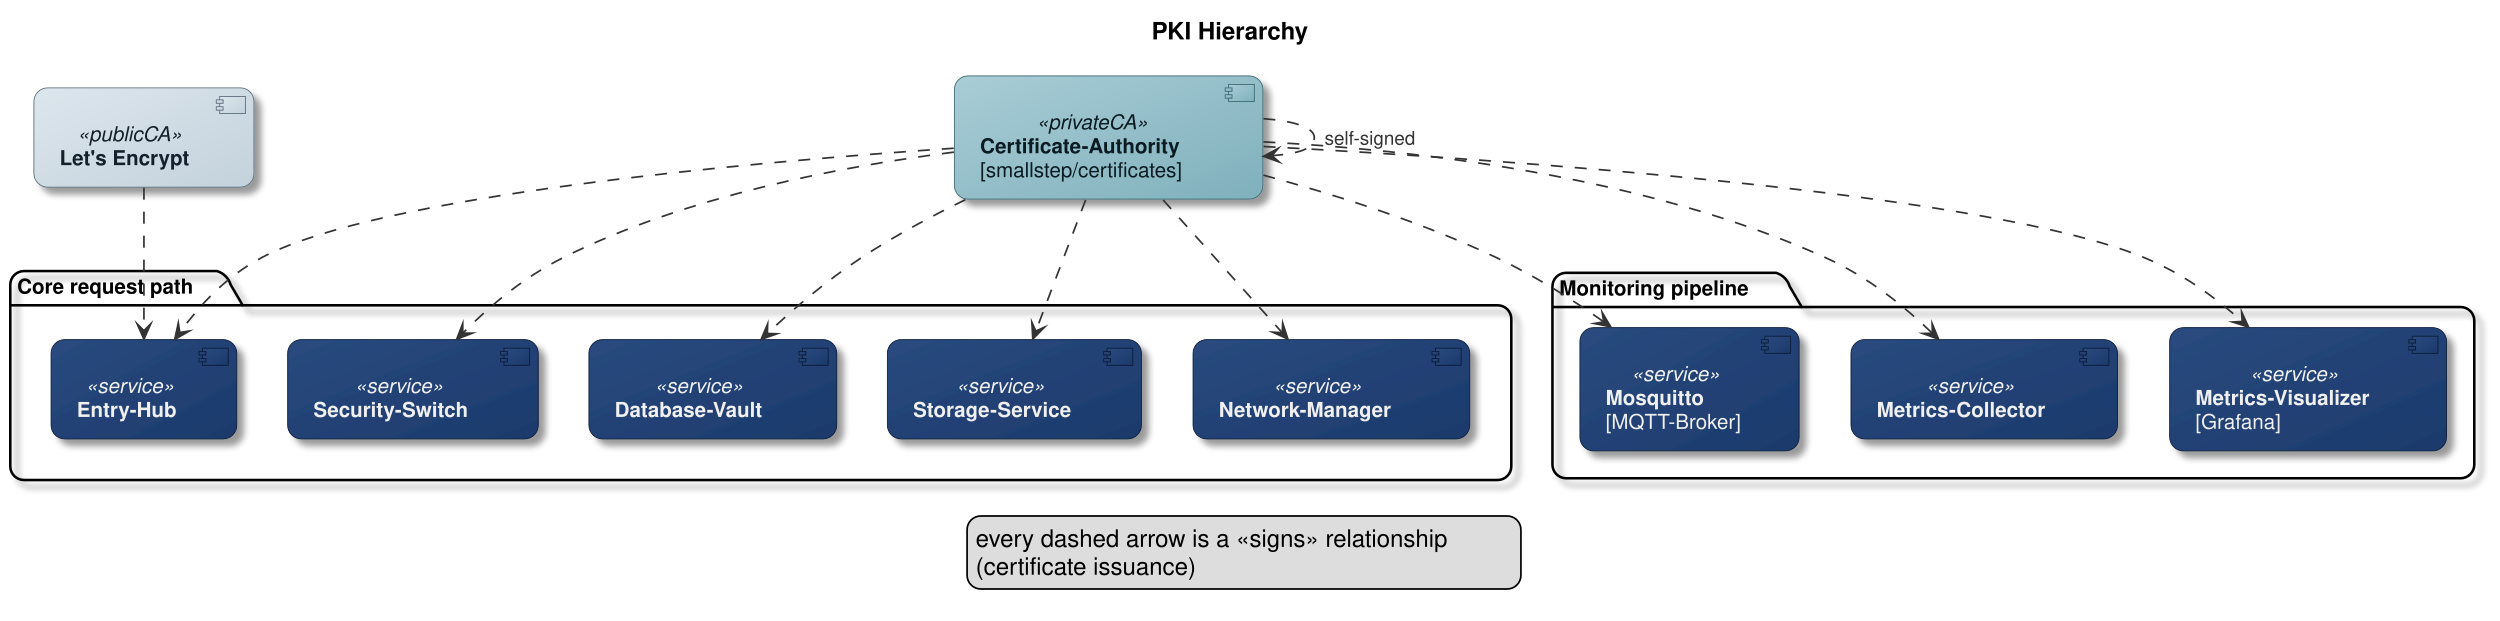
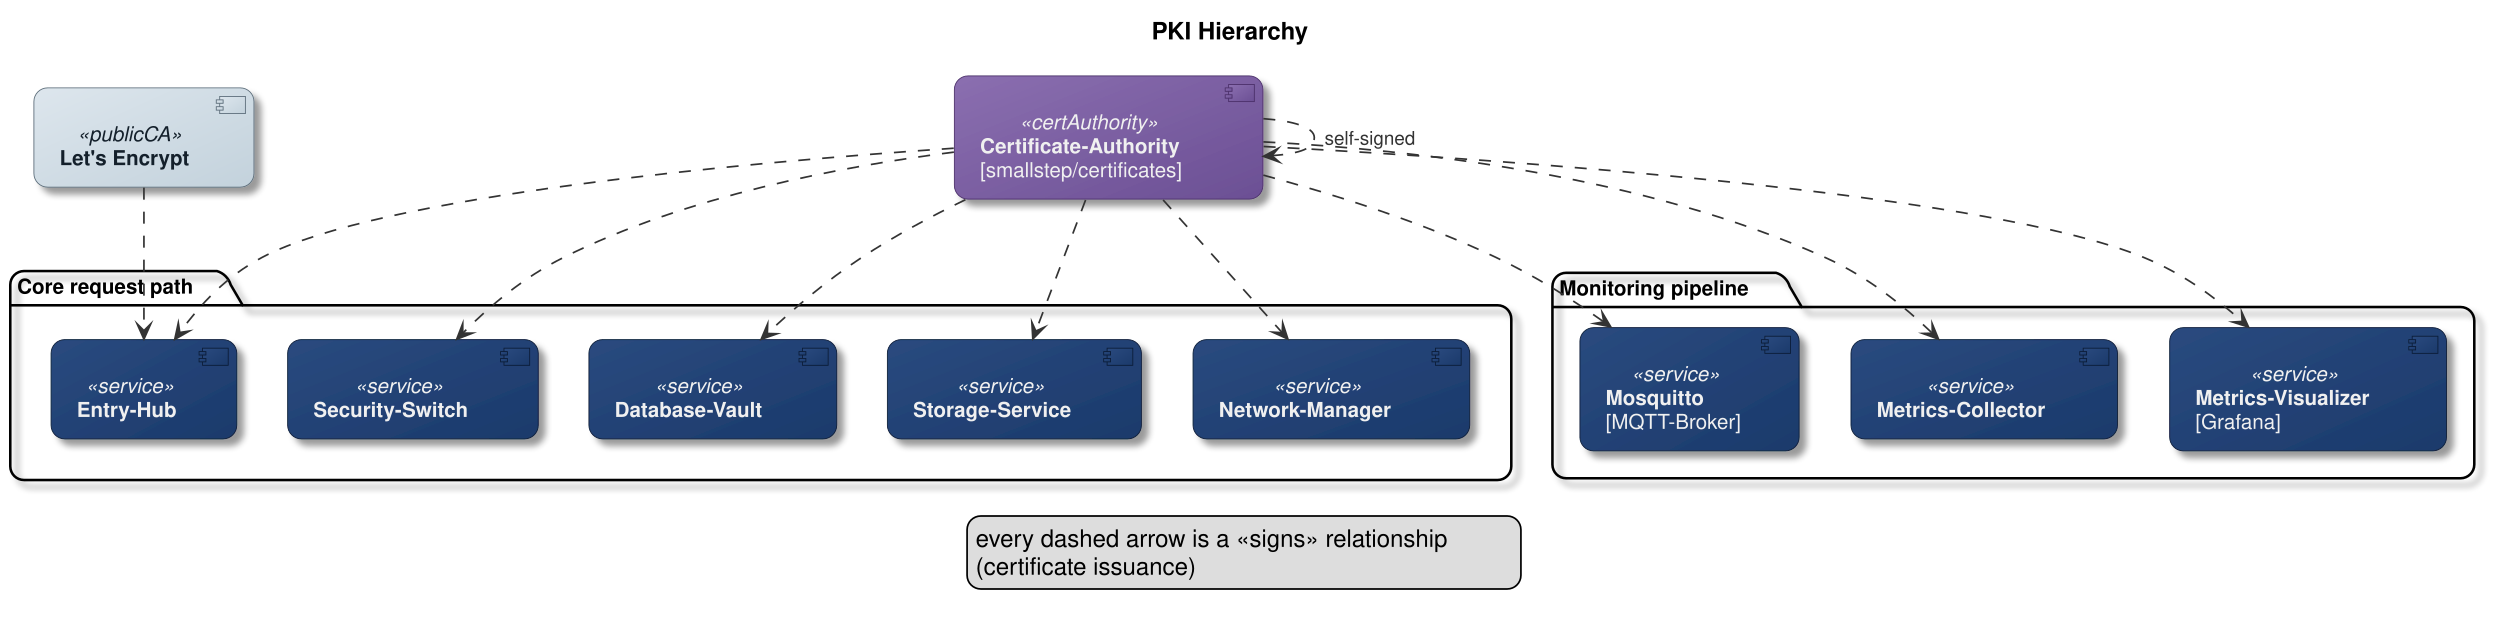
<svg xmlns="http://www.w3.org/2000/svg" contentStyleType="text/css" data-diagram-type="DESCRIPTION" height="362px" preserveAspectRatio="none" style="width:1459px;height:362px;background:#FFFFFF;" version="1.1" viewBox="0 0 1459 362" width="1459px" zoomAndPan="magnify">
  <defs>
-     <filter height="300%" id="f1x7jkk56pnffq" width="300%" x="-1" y="-1">
+     <filter height="300%" id="ff3ta5ykaf7sw" width="300%" x="-1" y="-1">
      <feGaussianBlur result="blurOut" stdDeviation="2" />
      <feColorMatrix in="blurOut" result="blurOut2" type="matrix" values="0 0 0 0 0 0 0 0 0 0 0 0 0 0 0 0 0 0 .4 0" />
      <feOffset dx="4" dy="4" in="blurOut2" result="blurOut3" />
      <feBlend in="SourceGraphic" in2="blurOut3" mode="normal" />
    </filter>
-     <linearGradient id="g1x7jkk56pnffq0" x1="0%" x2="100%" y1="0%" y2="100%">
+     <linearGradient id="gf3ta5ykaf7sw0" x1="0%" x2="100%" y1="0%" y2="100%">
      <stop offset="0%" stop-color="#2A4A7F" />
      <stop offset="100%" stop-color="#1B3A6B" />
    </linearGradient>
-     <linearGradient id="g1x7jkk56pnffq1" x1="0%" x2="100%" y1="0%" y2="100%">
+     <linearGradient id="gf3ta5ykaf7sw1" x1="0%" x2="100%" y1="0%" y2="100%">
      <stop offset="0%" stop-color="#DDE6ED" />
      <stop offset="100%" stop-color="#C3D2DC" />
    </linearGradient>
-     <linearGradient id="g1x7jkk56pnffq2" x1="0%" x2="100%" y1="0%" y2="100%">
-       <stop offset="0%" stop-color="#A9CDD6" />
-       <stop offset="100%" stop-color="#7FB0BC" />
+     <linearGradient id="gf3ta5ykaf7sw2" x1="0%" x2="100%" y1="0%" y2="100%">
+       <stop offset="0%" stop-color="#8B6FB0" />
+       <stop offset="100%" stop-color="#6B4F94" />
    </linearGradient>
  </defs>
  <g>
    <g class="title" data-source-line="3">
      <text fill="#000000" font-family="'Helvetica'" font-size="14" font-weight="700" lengthAdjust="spacing" textLength="107.851" x="672.075" y="22.995">PKI Hierarchy</text>
    </g>
-     <g class="cluster" data-qualified-name="Core request path" data-source-line="29" id="ent0003">
-       <path d="M14,158.197 L126.637,158.197 A12,12 0 0 1 134.637,166.197 L141.637,178.166 L874,178.166 A8,8 0 0 1 882,186.166 L882,272.137 A8,8 0 0 1 874,280.137 L14,280.137 A8,8 0 0 1 6,272.137 L6,166.197 A8,8 0 0 1 14,158.197" fill="none" filter="url(#f1x7jkk56pnffq)" style="stroke:#000000;stroke-width:1.5;" />
+     <g class="cluster" data-qualified-name="Core request path" data-source-line="25" id="ent0003">
+       <path d="M14,158.197 L126.637,158.197 A12,12 0 0 1 134.637,166.197 L141.637,178.166 L874,178.166 A8,8 0 0 1 882,186.166 L882,272.137 A8,8 0 0 1 874,280.137 L14,280.137 A8,8 0 0 1 6,272.137 L6,166.197 A8,8 0 0 1 14,158.197" fill="none" filter="url(#ff3ta5ykaf7sw)" style="stroke:#000000;stroke-width:1.5;" />
      <line style="stroke:#000000;stroke-width:1.5;" x1="6" x2="141.637" y1="178.166" y2="178.166" />
      <text fill="#000000" font-family="'Helvetica'" font-size="12" font-weight="700" lengthAdjust="spacing" textLength="122.637" x="10" y="171.335">Core request path</text>
    </g>
-     <g class="cluster" data-qualified-name="Monitoring pipeline" data-source-line="44" id="ent0013">
-       <path d="M914,159.217 L1036.504,159.217 A12,12 0 0 1 1044.504,167.217 L1051.504,179.186 L1436,179.186 A8,8 0 0 1 1444,187.186 L1444,271.117 A8,8 0 0 1 1436,279.117 L914,279.117 A8,8 0 0 1 906,271.117 L906,167.217 A8,8 0 0 1 914,159.217" fill="none" filter="url(#f1x7jkk56pnffq)" style="stroke:#000000;stroke-width:1.5;" />
+     <g class="cluster" data-qualified-name="Monitoring pipeline" data-source-line="40" id="ent0013">
+       <path d="M914,159.217 L1036.504,159.217 A12,12 0 0 1 1044.504,167.217 L1051.504,179.186 L1436,179.186 A8,8 0 0 1 1444,187.186 L1444,271.117 A8,8 0 0 1 1436,279.117 L914,279.117 A8,8 0 0 1 906,271.117 L906,167.217 A8,8 0 0 1 914,159.217" fill="none" filter="url(#ff3ta5ykaf7sw)" style="stroke:#000000;stroke-width:1.5;" />
      <line style="stroke:#000000;stroke-width:1.5;" x1="906" x2="1051.504" y1="179.186" y2="179.186" />
      <text fill="#000000" font-family="'Helvetica'" font-size="12" font-weight="700" lengthAdjust="spacing" textLength="132.504" x="910" y="172.356">Monitoring pipeline</text>
    </g>
-     <g class="entity" data-qualified-name="Core request path.EntryHub" data-source-line="31" id="ent0004">
-       <rect fill="url(#g1x7jkk56pnffq0)" filter="url(#f1x7jkk56pnffq)" height="57.938" rx="8" ry="8" style="stroke:#0A1B36;stroke-width:0.5;" width="108.373" x="29.81" y="198.197" />
-       <rect fill="url(#g1x7jkk56pnffq0)" height="10" style="stroke:#0A1B36;stroke-width:0.5;" width="15" x="118.183" y="203.197" />
-       <rect fill="url(#g1x7jkk56pnffq0)" height="2" style="stroke:#0A1B36;stroke-width:0.5;" width="4" x="116.183" y="205.197" />
-       <rect fill="url(#g1x7jkk56pnffq0)" height="2" style="stroke:#0A1B36;stroke-width:0.5;" width="4" x="116.183" y="209.197" />
+     <g class="entity" data-qualified-name="Core request path.EntryHub" data-source-line="27" id="ent0004">
+       <rect fill="url(#gf3ta5ykaf7sw0)" filter="url(#ff3ta5ykaf7sw)" height="57.938" rx="8" ry="8" style="stroke:#0A1B36;stroke-width:0.5;" width="108.373" x="29.81" y="198.197" />
+       <rect fill="url(#gf3ta5ykaf7sw0)" height="10" style="stroke:#0A1B36;stroke-width:0.5;" width="15" x="118.183" y="203.197" />
+       <rect fill="url(#gf3ta5ykaf7sw0)" height="2" style="stroke:#0A1B36;stroke-width:0.5;" width="4" x="116.183" y="205.197" />
+       <rect fill="url(#gf3ta5ykaf7sw0)" height="2" style="stroke:#0A1B36;stroke-width:0.5;" width="4" x="116.183" y="209.197" />
      <text fill="#F0F0F0" font-family="'Helvetica'" font-size="12" font-style="italic" lengthAdjust="spacing" textLength="57.797" x="50.098" y="229.335">«service»</text>
      <text fill="#F0F0F0" font-family="'Helvetica'" font-size="12" font-weight="700" lengthAdjust="spacing" textLength="68.373" x="44.81" y="243.304">Entry-Hub</text>
    </g>
-     <g class="entity" data-qualified-name="Core request path.SecuritySwitch" data-source-line="32" id="ent0005">
-       <rect fill="url(#g1x7jkk56pnffq0)" filter="url(#f1x7jkk56pnffq)" height="57.938" rx="8" ry="8" style="stroke:#0A1B36;stroke-width:0.5;" width="146.242" x="167.88" y="198.197" />
-       <rect fill="url(#g1x7jkk56pnffq0)" height="10" style="stroke:#0A1B36;stroke-width:0.5;" width="15" x="294.122" y="203.197" />
-       <rect fill="url(#g1x7jkk56pnffq0)" height="2" style="stroke:#0A1B36;stroke-width:0.5;" width="4" x="292.122" y="205.197" />
-       <rect fill="url(#g1x7jkk56pnffq0)" height="2" style="stroke:#0A1B36;stroke-width:0.5;" width="4" x="292.122" y="209.197" />
+     <g class="entity" data-qualified-name="Core request path.SecuritySwitch" data-source-line="28" id="ent0005">
+       <rect fill="url(#gf3ta5ykaf7sw0)" filter="url(#ff3ta5ykaf7sw)" height="57.938" rx="8" ry="8" style="stroke:#0A1B36;stroke-width:0.5;" width="146.242" x="167.88" y="198.197" />
+       <rect fill="url(#gf3ta5ykaf7sw0)" height="10" style="stroke:#0A1B36;stroke-width:0.5;" width="15" x="294.122" y="203.197" />
+       <rect fill="url(#gf3ta5ykaf7sw0)" height="2" style="stroke:#0A1B36;stroke-width:0.5;" width="4" x="292.122" y="205.197" />
+       <rect fill="url(#gf3ta5ykaf7sw0)" height="2" style="stroke:#0A1B36;stroke-width:0.5;" width="4" x="292.122" y="209.197" />
      <text fill="#F0F0F0" font-family="'Helvetica'" font-size="12" font-style="italic" lengthAdjust="spacing" textLength="57.797" x="207.103" y="229.335">«service»</text>
      <text fill="#F0F0F0" font-family="'Helvetica'" font-size="12" font-weight="700" lengthAdjust="spacing" textLength="106.242" x="182.88" y="243.304">Security-Switch</text>
    </g>
-     <g class="entity" data-qualified-name="Core request path.DatabaseVault" data-source-line="33" id="ent0006">
-       <rect fill="url(#g1x7jkk56pnffq0)" filter="url(#f1x7jkk56pnffq)" height="57.938" rx="8" ry="8" style="stroke:#0A1B36;stroke-width:0.5;" width="144.619" x="343.69" y="198.197" />
-       <rect fill="url(#g1x7jkk56pnffq0)" height="10" style="stroke:#0A1B36;stroke-width:0.5;" width="15" x="468.309" y="203.197" />
-       <rect fill="url(#g1x7jkk56pnffq0)" height="2" style="stroke:#0A1B36;stroke-width:0.5;" width="4" x="466.309" y="205.197" />
-       <rect fill="url(#g1x7jkk56pnffq0)" height="2" style="stroke:#0A1B36;stroke-width:0.5;" width="4" x="466.309" y="209.197" />
+     <g class="entity" data-qualified-name="Core request path.DatabaseVault" data-source-line="29" id="ent0006">
+       <rect fill="url(#gf3ta5ykaf7sw0)" filter="url(#ff3ta5ykaf7sw)" height="57.938" rx="8" ry="8" style="stroke:#0A1B36;stroke-width:0.5;" width="144.619" x="343.69" y="198.197" />
+       <rect fill="url(#gf3ta5ykaf7sw0)" height="10" style="stroke:#0A1B36;stroke-width:0.5;" width="15" x="468.309" y="203.197" />
+       <rect fill="url(#gf3ta5ykaf7sw0)" height="2" style="stroke:#0A1B36;stroke-width:0.5;" width="4" x="466.309" y="205.197" />
+       <rect fill="url(#gf3ta5ykaf7sw0)" height="2" style="stroke:#0A1B36;stroke-width:0.5;" width="4" x="466.309" y="209.197" />
      <text fill="#F0F0F0" font-family="'Helvetica'" font-size="12" font-style="italic" lengthAdjust="spacing" textLength="57.797" x="382.101" y="229.335">«service»</text>
      <text fill="#F0F0F0" font-family="'Helvetica'" font-size="12" font-weight="700" lengthAdjust="spacing" textLength="104.619" x="358.69" y="243.304">Database-Vault</text>
    </g>
-     <g class="entity" data-qualified-name="Core request path.StorageService" data-source-line="34" id="ent0007">
-       <rect fill="url(#g1x7jkk56pnffq0)" filter="url(#f1x7jkk56pnffq)" height="57.938" rx="8" ry="8" style="stroke:#0A1B36;stroke-width:0.5;" width="148.234" x="517.88" y="198.197" />
-       <rect fill="url(#g1x7jkk56pnffq0)" height="10" style="stroke:#0A1B36;stroke-width:0.5;" width="15" x="646.114" y="203.197" />
-       <rect fill="url(#g1x7jkk56pnffq0)" height="2" style="stroke:#0A1B36;stroke-width:0.5;" width="4" x="644.114" y="205.197" />
-       <rect fill="url(#g1x7jkk56pnffq0)" height="2" style="stroke:#0A1B36;stroke-width:0.5;" width="4" x="644.114" y="209.197" />
+     <g class="entity" data-qualified-name="Core request path.StorageService" data-source-line="30" id="ent0007">
+       <rect fill="url(#gf3ta5ykaf7sw0)" filter="url(#ff3ta5ykaf7sw)" height="57.938" rx="8" ry="8" style="stroke:#0A1B36;stroke-width:0.5;" width="148.234" x="517.88" y="198.197" />
+       <rect fill="url(#gf3ta5ykaf7sw0)" height="10" style="stroke:#0A1B36;stroke-width:0.5;" width="15" x="646.114" y="203.197" />
+       <rect fill="url(#gf3ta5ykaf7sw0)" height="2" style="stroke:#0A1B36;stroke-width:0.5;" width="4" x="644.114" y="205.197" />
+       <rect fill="url(#gf3ta5ykaf7sw0)" height="2" style="stroke:#0A1B36;stroke-width:0.5;" width="4" x="644.114" y="209.197" />
      <text fill="#F0F0F0" font-family="'Helvetica'" font-size="12" font-style="italic" lengthAdjust="spacing" textLength="57.797" x="558.099" y="229.335">«service»</text>
      <text fill="#F0F0F0" font-family="'Helvetica'" font-size="12" font-weight="700" lengthAdjust="spacing" textLength="108.234" x="532.88" y="243.304">Storage-Service</text>
    </g>
-     <g class="entity" data-qualified-name="Core request path.NetworkManager" data-source-line="35" id="ent0008">
-       <rect fill="url(#g1x7jkk56pnffq0)" filter="url(#f1x7jkk56pnffq)" height="57.938" rx="8" ry="8" style="stroke:#0A1B36;stroke-width:0.5;" width="161.453" x="696.27" y="198.197" />
-       <rect fill="url(#g1x7jkk56pnffq0)" height="10" style="stroke:#0A1B36;stroke-width:0.5;" width="15" x="837.723" y="203.197" />
-       <rect fill="url(#g1x7jkk56pnffq0)" height="2" style="stroke:#0A1B36;stroke-width:0.5;" width="4" x="835.723" y="205.197" />
-       <rect fill="url(#g1x7jkk56pnffq0)" height="2" style="stroke:#0A1B36;stroke-width:0.5;" width="4" x="835.723" y="209.197" />
+     <g class="entity" data-qualified-name="Core request path.NetworkManager" data-source-line="31" id="ent0008">
+       <rect fill="url(#gf3ta5ykaf7sw0)" filter="url(#ff3ta5ykaf7sw)" height="57.938" rx="8" ry="8" style="stroke:#0A1B36;stroke-width:0.5;" width="161.453" x="696.27" y="198.197" />
+       <rect fill="url(#gf3ta5ykaf7sw0)" height="10" style="stroke:#0A1B36;stroke-width:0.5;" width="15" x="837.723" y="203.197" />
+       <rect fill="url(#gf3ta5ykaf7sw0)" height="2" style="stroke:#0A1B36;stroke-width:0.5;" width="4" x="835.723" y="205.197" />
+       <rect fill="url(#gf3ta5ykaf7sw0)" height="2" style="stroke:#0A1B36;stroke-width:0.5;" width="4" x="835.723" y="209.197" />
      <text fill="#F0F0F0" font-family="'Helvetica'" font-size="12" font-style="italic" lengthAdjust="spacing" textLength="57.797" x="743.098" y="229.335">«service»</text>
      <text fill="#F0F0F0" font-family="'Helvetica'" font-size="12" font-weight="700" lengthAdjust="spacing" textLength="121.453" x="711.27" y="243.304">Network-Manager</text>
    </g>
-     <g class="entity" data-qualified-name="Monitoring pipeline.MqttBroker" data-source-line="45" id="ent0014">
-       <rect fill="url(#g1x7jkk56pnffq0)" filter="url(#f1x7jkk56pnffq)" height="71.906" rx="8" ry="8" style="stroke:#0A1B36;stroke-width:0.5;" width="127.926" x="922.04" y="191.217" />
-       <rect fill="url(#g1x7jkk56pnffq0)" height="10" style="stroke:#0A1B36;stroke-width:0.5;" width="15" x="1029.966" y="196.217" />
-       <rect fill="url(#g1x7jkk56pnffq0)" height="2" style="stroke:#0A1B36;stroke-width:0.5;" width="4" x="1027.966" y="198.217" />
-       <rect fill="url(#g1x7jkk56pnffq0)" height="2" style="stroke:#0A1B36;stroke-width:0.5;" width="4" x="1027.966" y="202.217" />
+     <g class="entity" data-qualified-name="Monitoring pipeline.MqttBroker" data-source-line="41" id="ent0014">
+       <rect fill="url(#gf3ta5ykaf7sw0)" filter="url(#ff3ta5ykaf7sw)" height="71.906" rx="8" ry="8" style="stroke:#0A1B36;stroke-width:0.5;" width="127.926" x="922.04" y="191.217" />
+       <rect fill="url(#gf3ta5ykaf7sw0)" height="10" style="stroke:#0A1B36;stroke-width:0.5;" width="15" x="1029.966" y="196.217" />
+       <rect fill="url(#gf3ta5ykaf7sw0)" height="2" style="stroke:#0A1B36;stroke-width:0.5;" width="4" x="1027.966" y="198.217" />
+       <rect fill="url(#gf3ta5ykaf7sw0)" height="2" style="stroke:#0A1B36;stroke-width:0.5;" width="4" x="1027.966" y="202.217" />
      <text fill="#F0F0F0" font-family="'Helvetica'" font-size="12" font-style="italic" lengthAdjust="spacing" textLength="57.797" x="952.105" y="222.356">«service»</text>
      <text fill="#F0F0F0" font-family="'Helvetica'" font-size="12" font-weight="700" lengthAdjust="spacing" textLength="68.291" x="937.04" y="236.324">Mosquitto</text>
      <text fill="#F0F0F0" font-family="'Helvetica'" font-size="12" lengthAdjust="spacing" textLength="87.926" x="937.04" y="250.293">[MQTT-Broker]</text>
    </g>
-     <g class="entity" data-qualified-name="Monitoring pipeline.MetricsCollector" data-source-line="46" id="ent0015">
-       <rect fill="url(#g1x7jkk56pnffq0)" filter="url(#f1x7jkk56pnffq)" height="57.938" rx="8" ry="8" style="stroke:#0A1B36;stroke-width:0.5;" width="155.512" x="1080.24" y="198.197" />
-       <rect fill="url(#g1x7jkk56pnffq0)" height="10" style="stroke:#0A1B36;stroke-width:0.5;" width="15" x="1215.752" y="203.197" />
-       <rect fill="url(#g1x7jkk56pnffq0)" height="2" style="stroke:#0A1B36;stroke-width:0.5;" width="4" x="1213.752" y="205.197" />
-       <rect fill="url(#g1x7jkk56pnffq0)" height="2" style="stroke:#0A1B36;stroke-width:0.5;" width="4" x="1213.752" y="209.197" />
+     <g class="entity" data-qualified-name="Monitoring pipeline.MetricsCollector" data-source-line="42" id="ent0015">
+       <rect fill="url(#gf3ta5ykaf7sw0)" filter="url(#ff3ta5ykaf7sw)" height="57.938" rx="8" ry="8" style="stroke:#0A1B36;stroke-width:0.5;" width="155.512" x="1080.24" y="198.197" />
+       <rect fill="url(#gf3ta5ykaf7sw0)" height="10" style="stroke:#0A1B36;stroke-width:0.5;" width="15" x="1215.752" y="203.197" />
+       <rect fill="url(#gf3ta5ykaf7sw0)" height="2" style="stroke:#0A1B36;stroke-width:0.5;" width="4" x="1213.752" y="205.197" />
+       <rect fill="url(#gf3ta5ykaf7sw0)" height="2" style="stroke:#0A1B36;stroke-width:0.5;" width="4" x="1213.752" y="209.197" />
      <text fill="#F0F0F0" font-family="'Helvetica'" font-size="12" font-style="italic" lengthAdjust="spacing" textLength="57.797" x="1124.097" y="229.335">«service»</text>
      <text fill="#F0F0F0" font-family="'Helvetica'" font-size="12" font-weight="700" lengthAdjust="spacing" textLength="115.512" x="1095.24" y="243.304">Metrics-Collector</text>
    </g>
-     <g class="entity" data-qualified-name="Monitoring pipeline.MetricsVisualizer" data-source-line="47" id="ent0016">
-       <rect fill="url(#g1x7jkk56pnffq0)" filter="url(#f1x7jkk56pnffq)" height="71.906" rx="8" ry="8" style="stroke:#0A1B36;stroke-width:0.5;" width="161.535" x="1266.23" y="191.217" />
-       <rect fill="url(#g1x7jkk56pnffq0)" height="10" style="stroke:#0A1B36;stroke-width:0.5;" width="15" x="1407.765" y="196.217" />
-       <rect fill="url(#g1x7jkk56pnffq0)" height="2" style="stroke:#0A1B36;stroke-width:0.5;" width="4" x="1405.765" y="198.217" />
-       <rect fill="url(#g1x7jkk56pnffq0)" height="2" style="stroke:#0A1B36;stroke-width:0.5;" width="4" x="1405.765" y="202.217" />
+     <g class="entity" data-qualified-name="Monitoring pipeline.MetricsVisualizer" data-source-line="43" id="ent0016">
+       <rect fill="url(#gf3ta5ykaf7sw0)" filter="url(#ff3ta5ykaf7sw)" height="71.906" rx="8" ry="8" style="stroke:#0A1B36;stroke-width:0.5;" width="161.535" x="1266.23" y="191.217" />
+       <rect fill="url(#gf3ta5ykaf7sw0)" height="10" style="stroke:#0A1B36;stroke-width:0.5;" width="15" x="1407.765" y="196.217" />
+       <rect fill="url(#gf3ta5ykaf7sw0)" height="2" style="stroke:#0A1B36;stroke-width:0.5;" width="4" x="1405.765" y="198.217" />
+       <rect fill="url(#gf3ta5ykaf7sw0)" height="2" style="stroke:#0A1B36;stroke-width:0.5;" width="4" x="1405.765" y="202.217" />
      <text fill="#F0F0F0" font-family="'Helvetica'" font-size="12" font-style="italic" lengthAdjust="spacing" textLength="57.797" x="1313.099" y="222.356">«service»</text>
      <text fill="#F0F0F0" font-family="'Helvetica'" font-size="12" font-weight="700" lengthAdjust="spacing" textLength="121.535" x="1281.23" y="236.324">Metrics-Visualizer</text>
      <text fill="#F0F0F0" font-family="'Helvetica'" font-size="12" lengthAdjust="spacing" textLength="57.486" x="1281.23" y="250.293">[Grafana]</text>
    </g>
-     <g class="entity" data-qualified-name="LetsEncrypt" data-source-line="26" id="ent0001">
-       <rect fill="url(#g1x7jkk56pnffq1)" filter="url(#f1x7jkk56pnffq)" height="57.938" rx="8" ry="8" style="stroke:#5A6B78;stroke-width:0.5;" width="128.435" x="19.78" y="51.277" />
-       <rect fill="url(#g1x7jkk56pnffq1)" height="10" style="stroke:#5A6B78;stroke-width:0.5;" width="15" x="128.215" y="56.277" />
-       <rect fill="url(#g1x7jkk56pnffq1)" height="2" style="stroke:#5A6B78;stroke-width:0.5;" width="4" x="126.216" y="58.277" />
-       <rect fill="url(#g1x7jkk56pnffq1)" height="2" style="stroke:#5A6B78;stroke-width:0.5;" width="4" x="126.216" y="62.277" />
+     <g class="entity" data-qualified-name="LetsEncrypt" data-source-line="22" id="ent0001">
+       <rect fill="url(#gf3ta5ykaf7sw1)" filter="url(#ff3ta5ykaf7sw)" height="57.938" rx="8" ry="8" style="stroke:#5A6B78;stroke-width:0.5;" width="128.435" x="19.78" y="51.277" />
+       <rect fill="url(#gf3ta5ykaf7sw1)" height="10" style="stroke:#5A6B78;stroke-width:0.5;" width="15" x="128.215" y="56.277" />
+       <rect fill="url(#gf3ta5ykaf7sw1)" height="2" style="stroke:#5A6B78;stroke-width:0.5;" width="4" x="126.216" y="58.277" />
+       <rect fill="url(#gf3ta5ykaf7sw1)" height="2" style="stroke:#5A6B78;stroke-width:0.5;" width="4" x="126.216" y="62.277" />
      <text fill="#14202B" font-family="'Helvetica'" font-size="12" font-style="italic" lengthAdjust="spacing" textLength="67.506" x="45.245" y="82.415">«publicCA»</text>
      <text fill="#14202B" font-family="'Helvetica'" font-size="12" font-weight="700" lengthAdjust="spacing" textLength="88.436" x="34.78" y="96.384">Let's Encrypt</text>
    </g>
-     <g class="entity" data-qualified-name="PrivateCA" data-source-line="27" id="ent0002">
-       <rect fill="url(#g1x7jkk56pnffq2)" filter="url(#f1x7jkk56pnffq)" height="71.906" rx="8" ry="8" style="stroke:#3D6570;stroke-width:0.5;" width="180.057" x="556.97" y="44.297" />
-       <rect fill="url(#g1x7jkk56pnffq2)" height="10" style="stroke:#3D6570;stroke-width:0.5;" width="15" x="717.027" y="49.297" />
-       <rect fill="url(#g1x7jkk56pnffq2)" height="2" style="stroke:#3D6570;stroke-width:0.5;" width="4" x="715.027" y="51.297" />
-       <rect fill="url(#g1x7jkk56pnffq2)" height="2" style="stroke:#3D6570;stroke-width:0.5;" width="4" x="715.027" y="55.297" />
-       <text fill="#0A1B22" font-family="'Helvetica'" font-size="12" font-style="italic" lengthAdjust="spacing" textLength="73.828" x="605.084" y="75.436">«privateCA»</text>
-       <text fill="#0A1B22" font-family="'Helvetica'" font-size="12" font-weight="700" lengthAdjust="spacing" textLength="140.057" x="571.97" y="89.404">Certificate-Authority</text>
-       <text fill="#0A1B22" font-family="'Helvetica'" font-size="12" lengthAdjust="spacing" textLength="138.129" x="571.97" y="103.373">[smallstep/certificates]</text>
+     <g class="entity" data-qualified-name="PrivateCA" data-source-line="23" id="ent0002">
+       <rect fill="url(#gf3ta5ykaf7sw2)" filter="url(#ff3ta5ykaf7sw)" height="71.906" rx="8" ry="8" style="stroke:#4A2E68;stroke-width:0.5;" width="180.057" x="556.97" y="44.297" />
+       <rect fill="url(#gf3ta5ykaf7sw2)" height="10" style="stroke:#4A2E68;stroke-width:0.5;" width="15" x="717.027" y="49.297" />
+       <rect fill="url(#gf3ta5ykaf7sw2)" height="2" style="stroke:#4A2E68;stroke-width:0.5;" width="4" x="715.027" y="51.297" />
+       <rect fill="url(#gf3ta5ykaf7sw2)" height="2" style="stroke:#4A2E68;stroke-width:0.5;" width="4" x="715.027" y="55.297" />
+       <text fill="#F0F0F0" font-family="'Helvetica'" font-size="12" font-style="italic" lengthAdjust="spacing" textLength="93.973" x="595.012" y="75.436">«certAuthority»</text>
+       <text fill="#F0F0F0" font-family="'Helvetica'" font-size="12" font-weight="700" lengthAdjust="spacing" textLength="140.057" x="571.97" y="89.404">Certificate-Authority</text>
+       <text fill="#F0F0F0" font-family="'Helvetica'" font-size="12" lengthAdjust="spacing" textLength="138.129" x="571.97" y="103.373">[smallstep/certificates]</text>
    </g>
-     <g class="link" data-entity-1="ent0001" data-entity-2="ent0004" data-link-type="dependency" data-source-line="53" id="lnk19">
+     <g class="link" data-entity-1="ent0001" data-entity-2="ent0004" data-link-type="dependency" data-source-line="49" id="lnk19">
      <path d="M84,109.537 C84,135.067 84,167.437 84,192.957" fill="none" id="LetsEncrypt-to-EntryHub" style="stroke:#333333;stroke-width:1;stroke-dasharray:7,7;" />
      <polygon fill="#333333" points="84,197.957,88,188.957,84,192.957,80,188.957,84,197.957" style="stroke:#333333;stroke-width:1;stroke-linejoin:miter;stroke-miterlimit:10;" />
    </g>
-     <g class="link" data-entity-1="ent0002" data-entity-2="ent0004" data-link-type="dependency" data-source-line="55" id="lnk20">
+     <g class="link" data-entity-1="ent0002" data-entity-2="ent0004" data-link-type="dependency" data-source-line="51" id="lnk20">
      <path d="M556.6,86.507 C433.65,94.897 221.19,114.167 153,150.197 C132.05,161.267 117.196,177.304 104.926,194.044" fill="none" id="PrivateCA-to-EntryHub" style="stroke:#333333;stroke-width:1;stroke-dasharray:7,7;" />
      <polygon fill="#333333" points="101.97,198.077,110.517,193.183,104.926,194.044,104.064,188.453,101.97,198.077" style="stroke:#333333;stroke-width:1;stroke-linejoin:miter;stroke-miterlimit:10;" />
    </g>
-     <g class="link" data-entity-1="ent0002" data-entity-2="ent0005" data-link-type="dependency" data-source-line="56" id="lnk21">
+     <g class="link" data-entity-1="ent0002" data-entity-2="ent0005" data-link-type="dependency" data-source-line="52" id="lnk21">
      <path d="M556.68,88.777 C490.77,97.087 400.78,114.387 329,150.197 C305.34,162.007 286.382,178.078 270.062,194.428" fill="none" id="PrivateCA-to-SecuritySwitch" style="stroke:#333333;stroke-width:1;stroke-dasharray:7,7;" />
      <polygon fill="#333333" points="266.53,197.967,275.719,194.423,270.062,194.428,270.057,188.771,266.53,197.967" style="stroke:#333333;stroke-width:1;stroke-linejoin:miter;stroke-miterlimit:10;" />
    </g>
-     <g class="link" data-entity-1="ent0002" data-entity-2="ent0006" data-link-type="dependency" data-source-line="57" id="lnk22">
+     <g class="link" data-entity-1="ent0002" data-entity-2="ent0006" data-link-type="dependency" data-source-line="53" id="lnk22">
      <path d="M563.42,116.547 C543.06,126.417 521.75,137.857 503,150.197 C481.9,164.087 464.133,179.293 447.833,194.613" fill="none" id="PrivateCA-to-DatabaseVault" style="stroke:#333333;stroke-width:1;stroke-dasharray:7,7;" />
      <polygon fill="#333333" points="444.19,198.037,453.488,194.788,447.833,194.613,448.009,188.958,444.19,198.037" style="stroke:#333333;stroke-width:1;stroke-linejoin:miter;stroke-miterlimit:10;" />
    </g>
-     <g class="link" data-entity-1="ent0002" data-entity-2="ent0007" data-link-type="dependency" data-source-line="58" id="lnk23">
+     <g class="link" data-entity-1="ent0002" data-entity-2="ent0007" data-link-type="dependency" data-source-line="54" id="lnk23">
      <path d="M633.55,116.697 C624.07,141.667 613.324,169.982 604.514,193.192" fill="none" id="PrivateCA-to-StorageService" style="stroke:#333333;stroke-width:1;stroke-dasharray:7,7;" />
      <polygon fill="#333333" points="602.74,197.867,609.673,190.872,604.514,193.192,602.194,188.033,602.74,197.867" style="stroke:#333333;stroke-width:1;stroke-linejoin:miter;stroke-miterlimit:10;" />
    </g>
-     <g class="link" data-entity-1="ent0002" data-entity-2="ent0008" data-link-type="dependency" data-source-line="59" id="lnk24">
+     <g class="link" data-entity-1="ent0002" data-entity-2="ent0008" data-link-type="dependency" data-source-line="55" id="lnk24">
      <path d="M678.8,116.697 C701.2,141.667 727.45,170.936 748.28,194.146" fill="none" id="PrivateCA-to-NetworkManager" style="stroke:#333333;stroke-width:1;stroke-dasharray:7,7;" />
      <polygon fill="#333333" points="751.62,197.867,748.586,188.497,748.28,194.146,742.632,193.84,751.62,197.867" style="stroke:#333333;stroke-width:1;stroke-linejoin:miter;stroke-miterlimit:10;" />
    </g>
-     <g class="link" data-entity-1="ent0002" data-entity-2="ent0014" data-link-type="dependency" data-source-line="60" id="lnk25">
+     <g class="link" data-entity-1="ent0002" data-entity-2="ent0014" data-link-type="dependency" data-source-line="56" id="lnk25">
      <path d="M737.29,102.217 C779.6,113.687 830.03,129.757 873,150.197 C896.27,161.267 916.131,173.795 935.951,187.845" fill="none" id="PrivateCA-to-MqttBroker" style="stroke:#333333;stroke-width:1;stroke-dasharray:7,7;" />
      <polygon fill="#333333" points="940.03,190.737,935.001,182.269,935.951,187.845,930.374,188.795,940.03,190.737" style="stroke:#333333;stroke-width:1;stroke-linejoin:miter;stroke-miterlimit:10;" />
    </g>
-     <g class="link" data-entity-1="ent0002" data-entity-2="ent0015" data-link-type="dependency" data-source-line="61" id="lnk26">
+     <g class="link" data-entity-1="ent0002" data-entity-2="ent0015" data-link-type="dependency" data-source-line="57" id="lnk26">
      <path d="M737.31,82.797 C824.69,87.317 959.09,102.367 1065,150.197 C1090.08,161.527 1110.408,177.909 1127.718,194.479" fill="none" id="PrivateCA-to-MetricsCollector" style="stroke:#333333;stroke-width:1;stroke-dasharray:7,7;" />
      <polygon fill="#333333" points="1131.33,197.937,1127.595,188.824,1127.718,194.479,1122.063,194.603,1131.33,197.937" style="stroke:#333333;stroke-width:1;stroke-linejoin:miter;stroke-miterlimit:10;" />
    </g>
-     <g class="link" data-entity-1="ent0002" data-entity-2="ent0016" data-link-type="dependency" data-source-line="62" id="lnk27">
+     <g class="link" data-entity-1="ent0002" data-entity-2="ent0016" data-link-type="dependency" data-source-line="58" id="lnk27">
      <path d="M737.43,85.487 C882.54,93.317 1160.27,112.737 1251,150.197 C1273.59,159.527 1291.521,172.488 1308.531,187.588" fill="none" id="PrivateCA-to-MetricsVisualizer" style="stroke:#333333;stroke-width:1;stroke-dasharray:7,7;" />
      <polygon fill="#333333" points="1312.27,190.907,1308.195,181.941,1308.531,187.588,1302.884,187.923,1312.27,190.907" style="stroke:#333333;stroke-width:1;stroke-linejoin:miter;stroke-miterlimit:10;" />
    </g>
-     <g class="link" data-entity-1="ent0002" data-entity-2="ent0002" data-link-type="dependency" data-source-line="63" id="lnk28">
+     <g class="link" data-entity-1="ent0002" data-entity-2="ent0002" data-link-type="dependency" data-source-line="59" id="lnk28">
      <path d="M737.29,69.257 C754.7,70.547 767.03,74.217 767.03,80.247 C767.03,86.277 759.686,89.565 742.276,90.865" fill="none" id="PrivateCA-to-PrivateCA" style="stroke:#333333;stroke-width:1;stroke-dasharray:7,7;" />
      <polygon fill="#333333" points="737.29,91.237,746.563,94.556,742.276,90.865,745.967,86.578,737.29,91.237" style="stroke:#333333;stroke-width:1;stroke-linejoin:miter;stroke-miterlimit:10;" />
      <text fill="#333333" font-family="'Helvetica'" font-size="11" lengthAdjust="spacing" textLength="59.888" x="773.03" y="84.457">self-signed</text>
    </g>
-     <g class="legend" data-source-line="65">
+     <g class="legend" data-source-line="61">
      <rect fill="#DDDDDD" height="42.594" rx="8" ry="8" style="stroke:#000000;stroke-width:1;" width="323.223" x="564.389" y="301.137" />
      <text fill="#000000" font-family="'Helvetica'" font-size="14" lengthAdjust="spacing" textLength="313.223" x="569.389" y="319.132">every dashed arrow is a «signs» relationship</text>
      <text fill="#000000" font-family="'Helvetica'" font-size="14" lengthAdjust="spacing" textLength="147.13" x="569.389" y="335.429">(certificate issuance)</text>
    </g>
  </g>
</svg>
